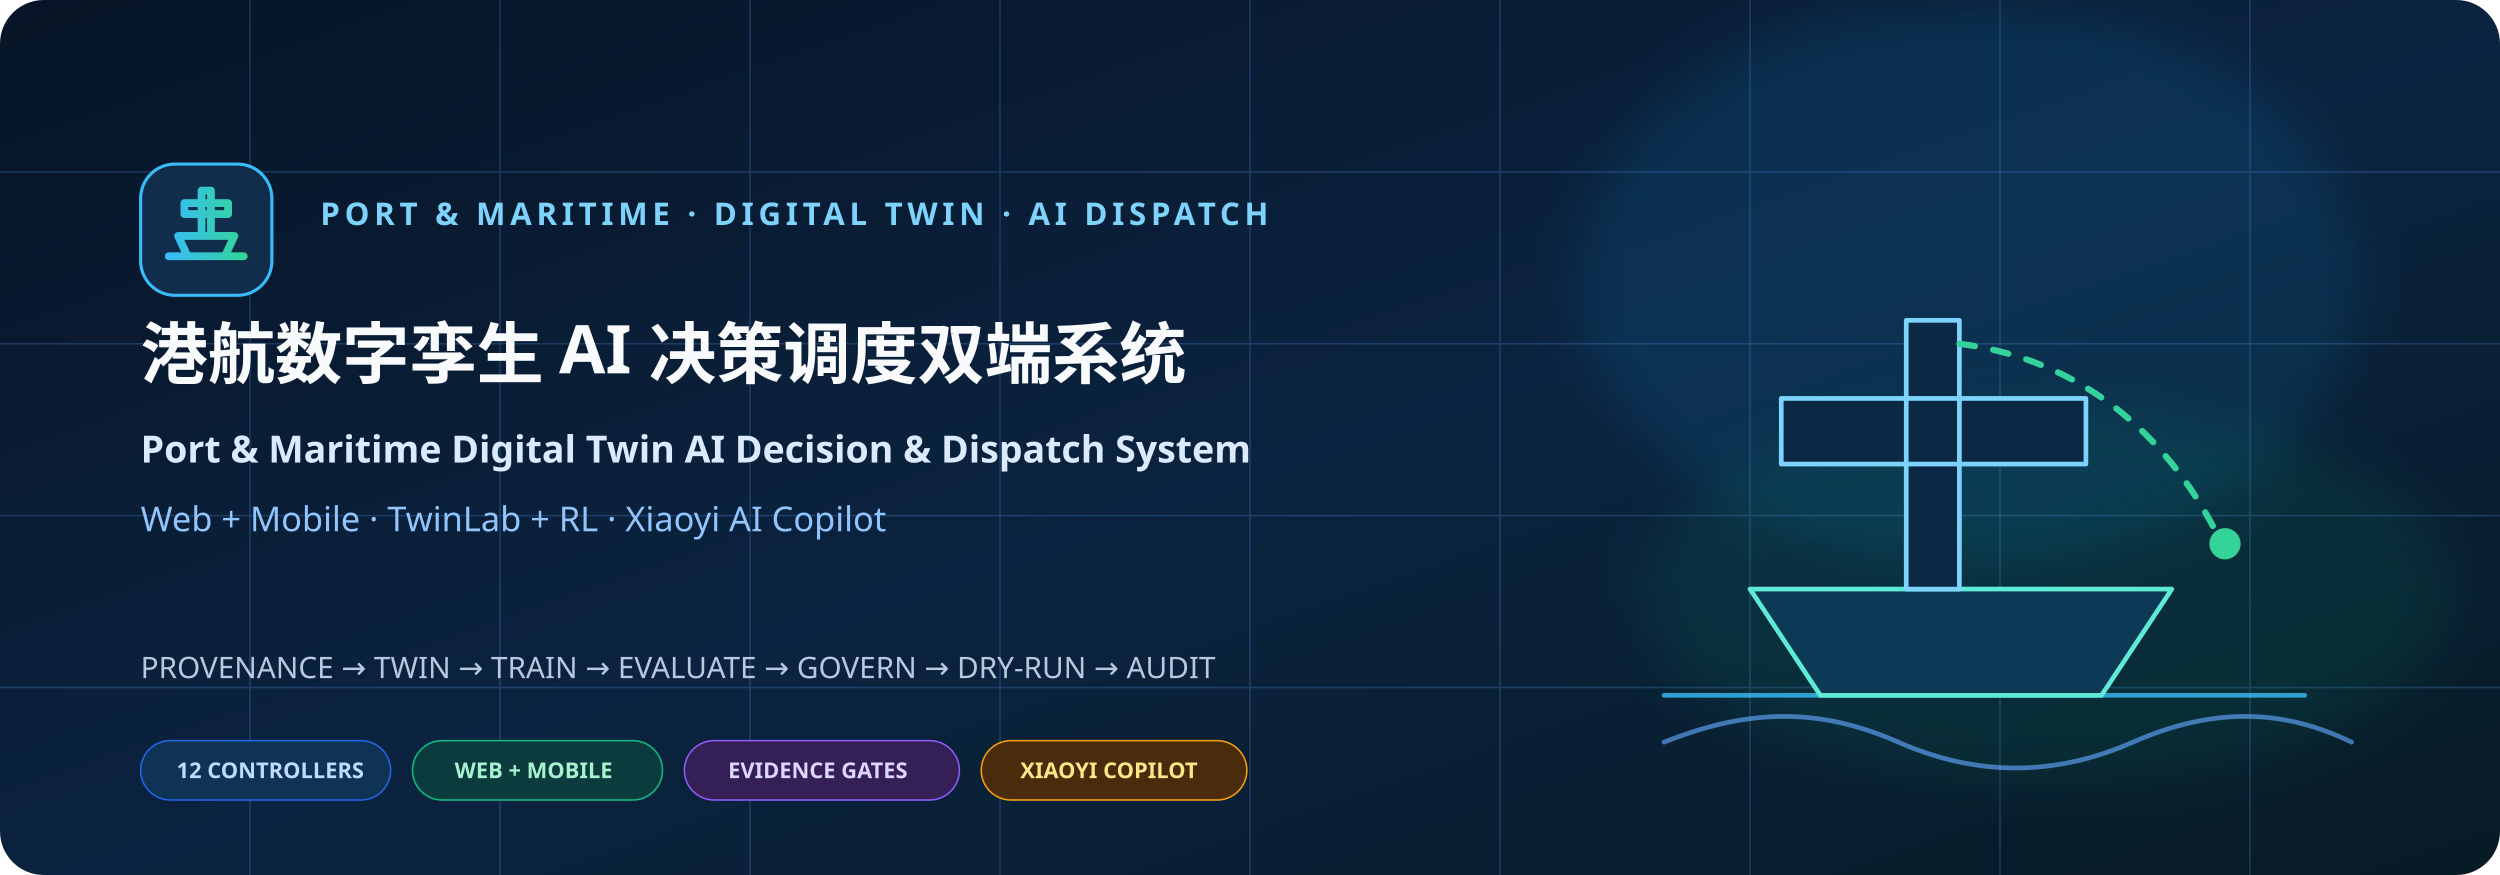
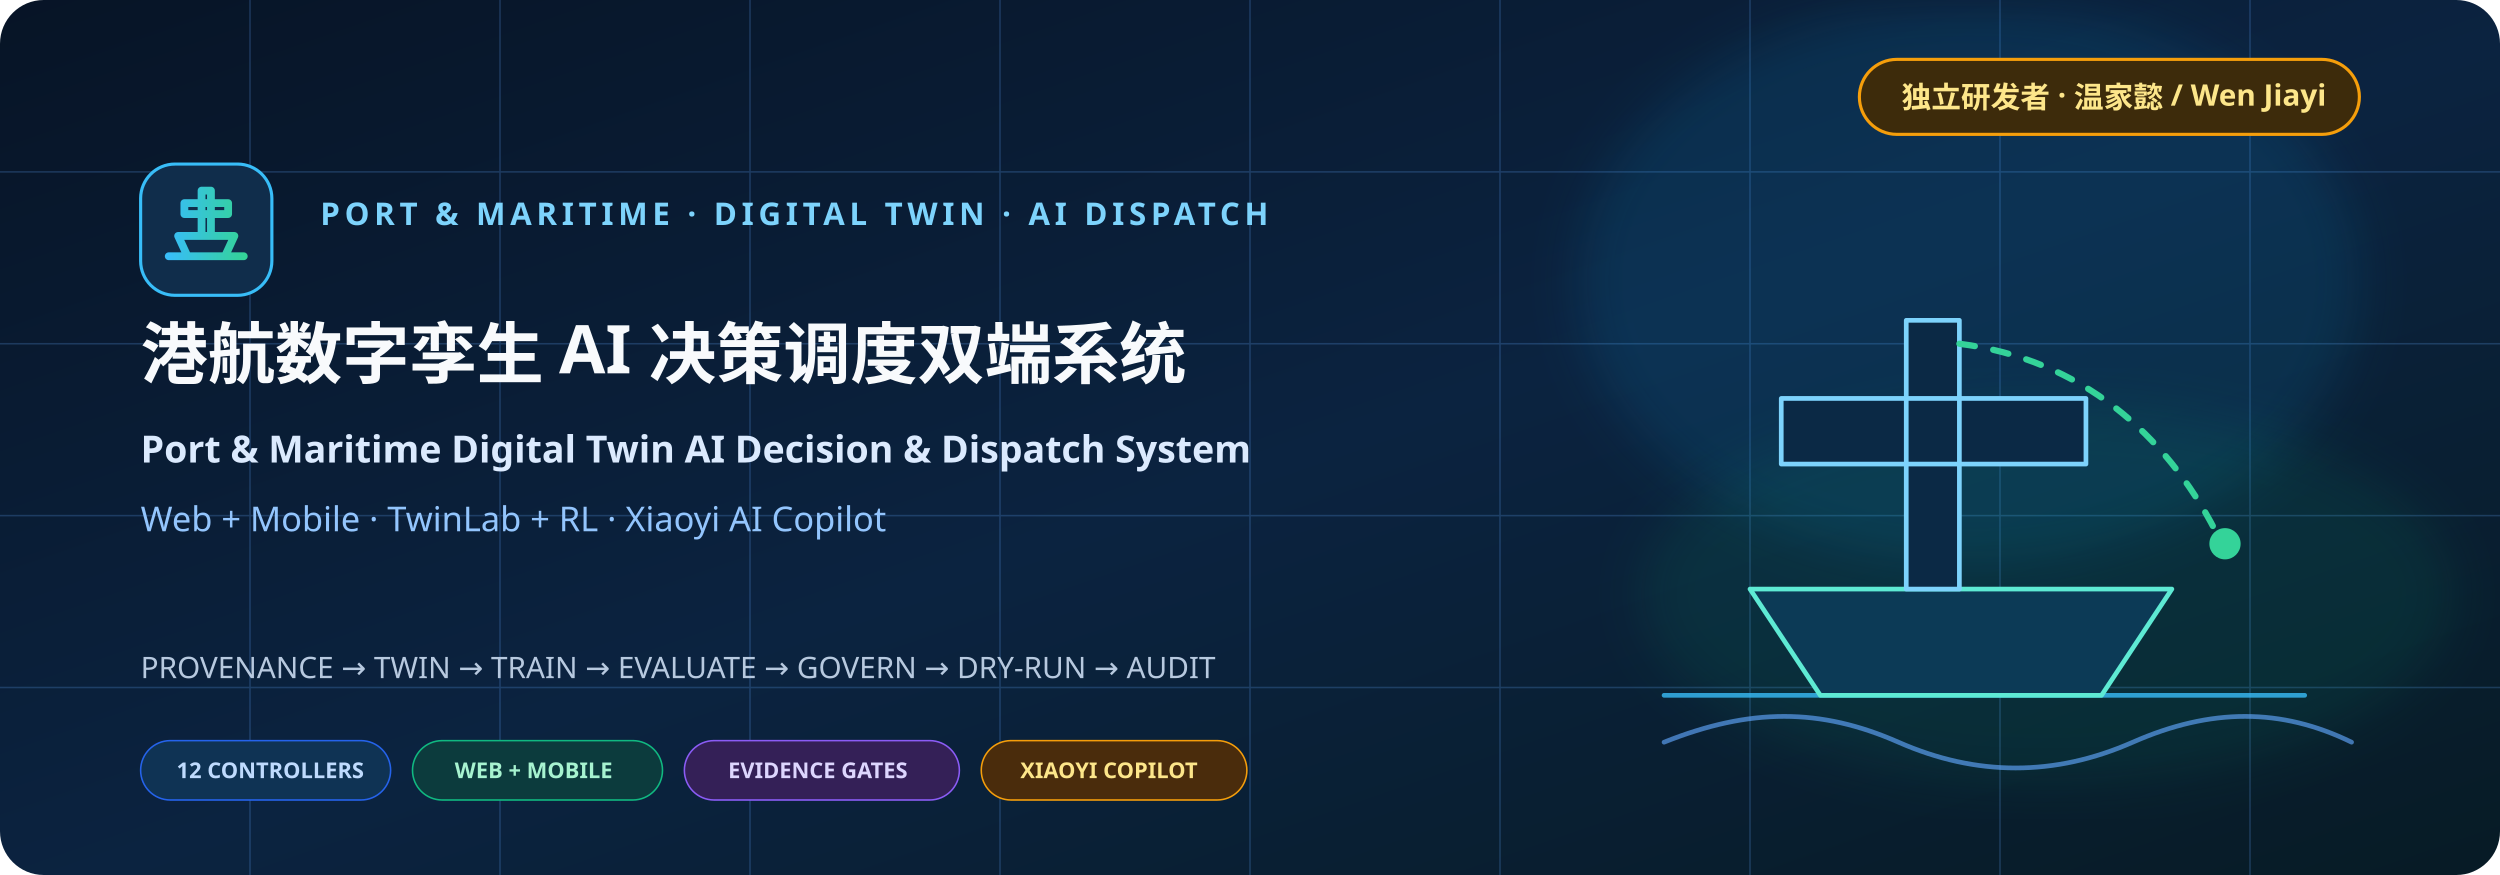
<svg xmlns="http://www.w3.org/2000/svg" width="1600" height="560" viewBox="0 0 1600 560" role="img" aria-labelledby="title desc">
  <defs>
    <linearGradient id="bg" x1="0" y1="0" x2="1" y2="1">
      <stop stop-color="#071426" />
      <stop offset="0.52" stop-color="#0b2340" />
      <stop offset="1" stop-color="#071b25" />
    </linearGradient>
    <linearGradient id="cyan" x1="0" y1="0" x2="1" y2="0">
      <stop stop-color="#38bdf8" />
      <stop offset="1" stop-color="#34d399" />
    </linearGradient>
    <filter id="glow">
      <feGaussianBlur stdDeviation="16" />
    </filter>
  </defs>
  <rect width="1600" height="560" rx="28" fill="url(#bg)" />
  <g opacity=".23" stroke="#60a5fa" stroke-width="1">
    <path d="M0 110h1600M0 220h1600M0 330h1600M0 440h1600" />
    <path d="M160 0v560M320 0v560M480 0v560M640 0v560M800 0v560M960 0v560M1120 0v560M1280 0v560M1440 0v560" />
  </g>
  <ellipse cx="1260" cy="180" rx="250" ry="180" fill="#0ea5e9" opacity=".12" filter="url(#glow)" />
  <ellipse cx="1310" cy="380" rx="260" ry="120" fill="#10b981" opacity=".1" filter="url(#glow)" />
+   <g font-family="ui-sans-serif,system-ui">
+     <rect x="1190" y="38" width="320" height="48" rx="24" fill="#3d2b0b" stroke="#f59e0b" stroke-width="2" />
+     <text x="1217" y="69" fill="#fde68a" font-size="19" font-weight="800">独立研发者 · 温家懿 / Wen Jiayi</text>
+   </g>
  <g transform="translate(90 105)">
    <rect width="84" height="84" rx="22" fill="#102d4b" stroke="#38bdf8" stroke-width="2" />
    <path d="M18 59h48M24 46h36l-6 13H30zM39 17h6v29h-6zM28 25h28v7H28z" fill="none" stroke="url(#cyan)" stroke-width="5" stroke-linecap="round" stroke-linejoin="round" />
  </g>
  <text x="205" y="144" fill="#7dd3fc" font-family="ui-sans-serif,system-ui" font-size="20" font-weight="700" letter-spacing="3">PORT &amp; MARITIME · DIGITAL TWIN · AI DISPATCH</text>
  <text x="90" y="242" fill="#f8fafc" font-family="ui-sans-serif,system-ui" font-size="43" font-weight="850">港航数字孪生 AI 决策调度双端系统</text>
  <text x="90" y="296" fill="#dbeafe" font-family="ui-sans-serif,system-ui" font-size="24" font-weight="650">Port &amp; Maritime Digital Twin AI Decision &amp; Dispatch System</text>
  <text x="90" y="340" fill="#93c5fd" font-family="ui-sans-serif,system-ui" font-size="22">Web + Mobile · TwinLab + RL · Xiaoyi AI Copilot</text>
  <path d="M90 387h740" stroke="url(#cyan)" stroke-width="3" />
  <text x="90" y="434" fill="#b7c9df" font-family="ui-sans-serif,system-ui" font-size="19">PROVENANCE → TWIN → TRAIN → EVALUATE → GOVERN → DRY-RUN → AUDIT</text>
  <g transform="translate(1010 95)" fill="none" stroke-linecap="round" stroke-linejoin="round">
    <path d="M55 350h410" stroke="#38bdf8" stroke-width="3" opacity=".8" />
    <path d="M110 282h270l-45 68H155z" fill="#0c3a56" stroke="#5eead4" stroke-width="3" />
    <path d="M210 110h34v172h-34zM130 160h195v42H130z" fill="#0b2945" stroke="#7dd3fc" stroke-width="3" />
    <path d="M244 125c78 10 132 58 164 120" stroke="#34d399" stroke-width="4" stroke-dasharray="10 12" />
    <circle cx="414" cy="253" r="10" fill="#34d399" stroke="none" />
    <path d="M55 380c55-22 100-22 150 0s100 22 150 0 95-22 140 0" stroke="#60a5fa" stroke-width="3" opacity=".65" />
  </g>
  <g font-family="ui-sans-serif,system-ui" font-size="14" font-weight="700">
    <rect x="90" y="474" width="160" height="38" rx="19" fill="#0f3354" stroke="#2563eb" />
    <text x="113" y="498" fill="#bfdbfe">12 CONTROLLERS</text>
    <rect x="264" y="474" width="160" height="38" rx="19" fill="#0c3b3d" stroke="#10b981" />
    <text x="291" y="498" fill="#a7f3d0">WEB + MOBILE</text>
    <rect x="438" y="474" width="176" height="38" rx="19" fill="#342057" stroke="#8b5cf6" />
    <text x="466" y="498" fill="#ddd6fe">EVIDENCE GATES</text>
    <rect x="628" y="474" width="170" height="38" rx="19" fill="#4a2c0c" stroke="#f59e0b" />
    <text x="653" y="498" fill="#fde68a">XIAOYI COPILOT</text>
  </g>
</svg>
